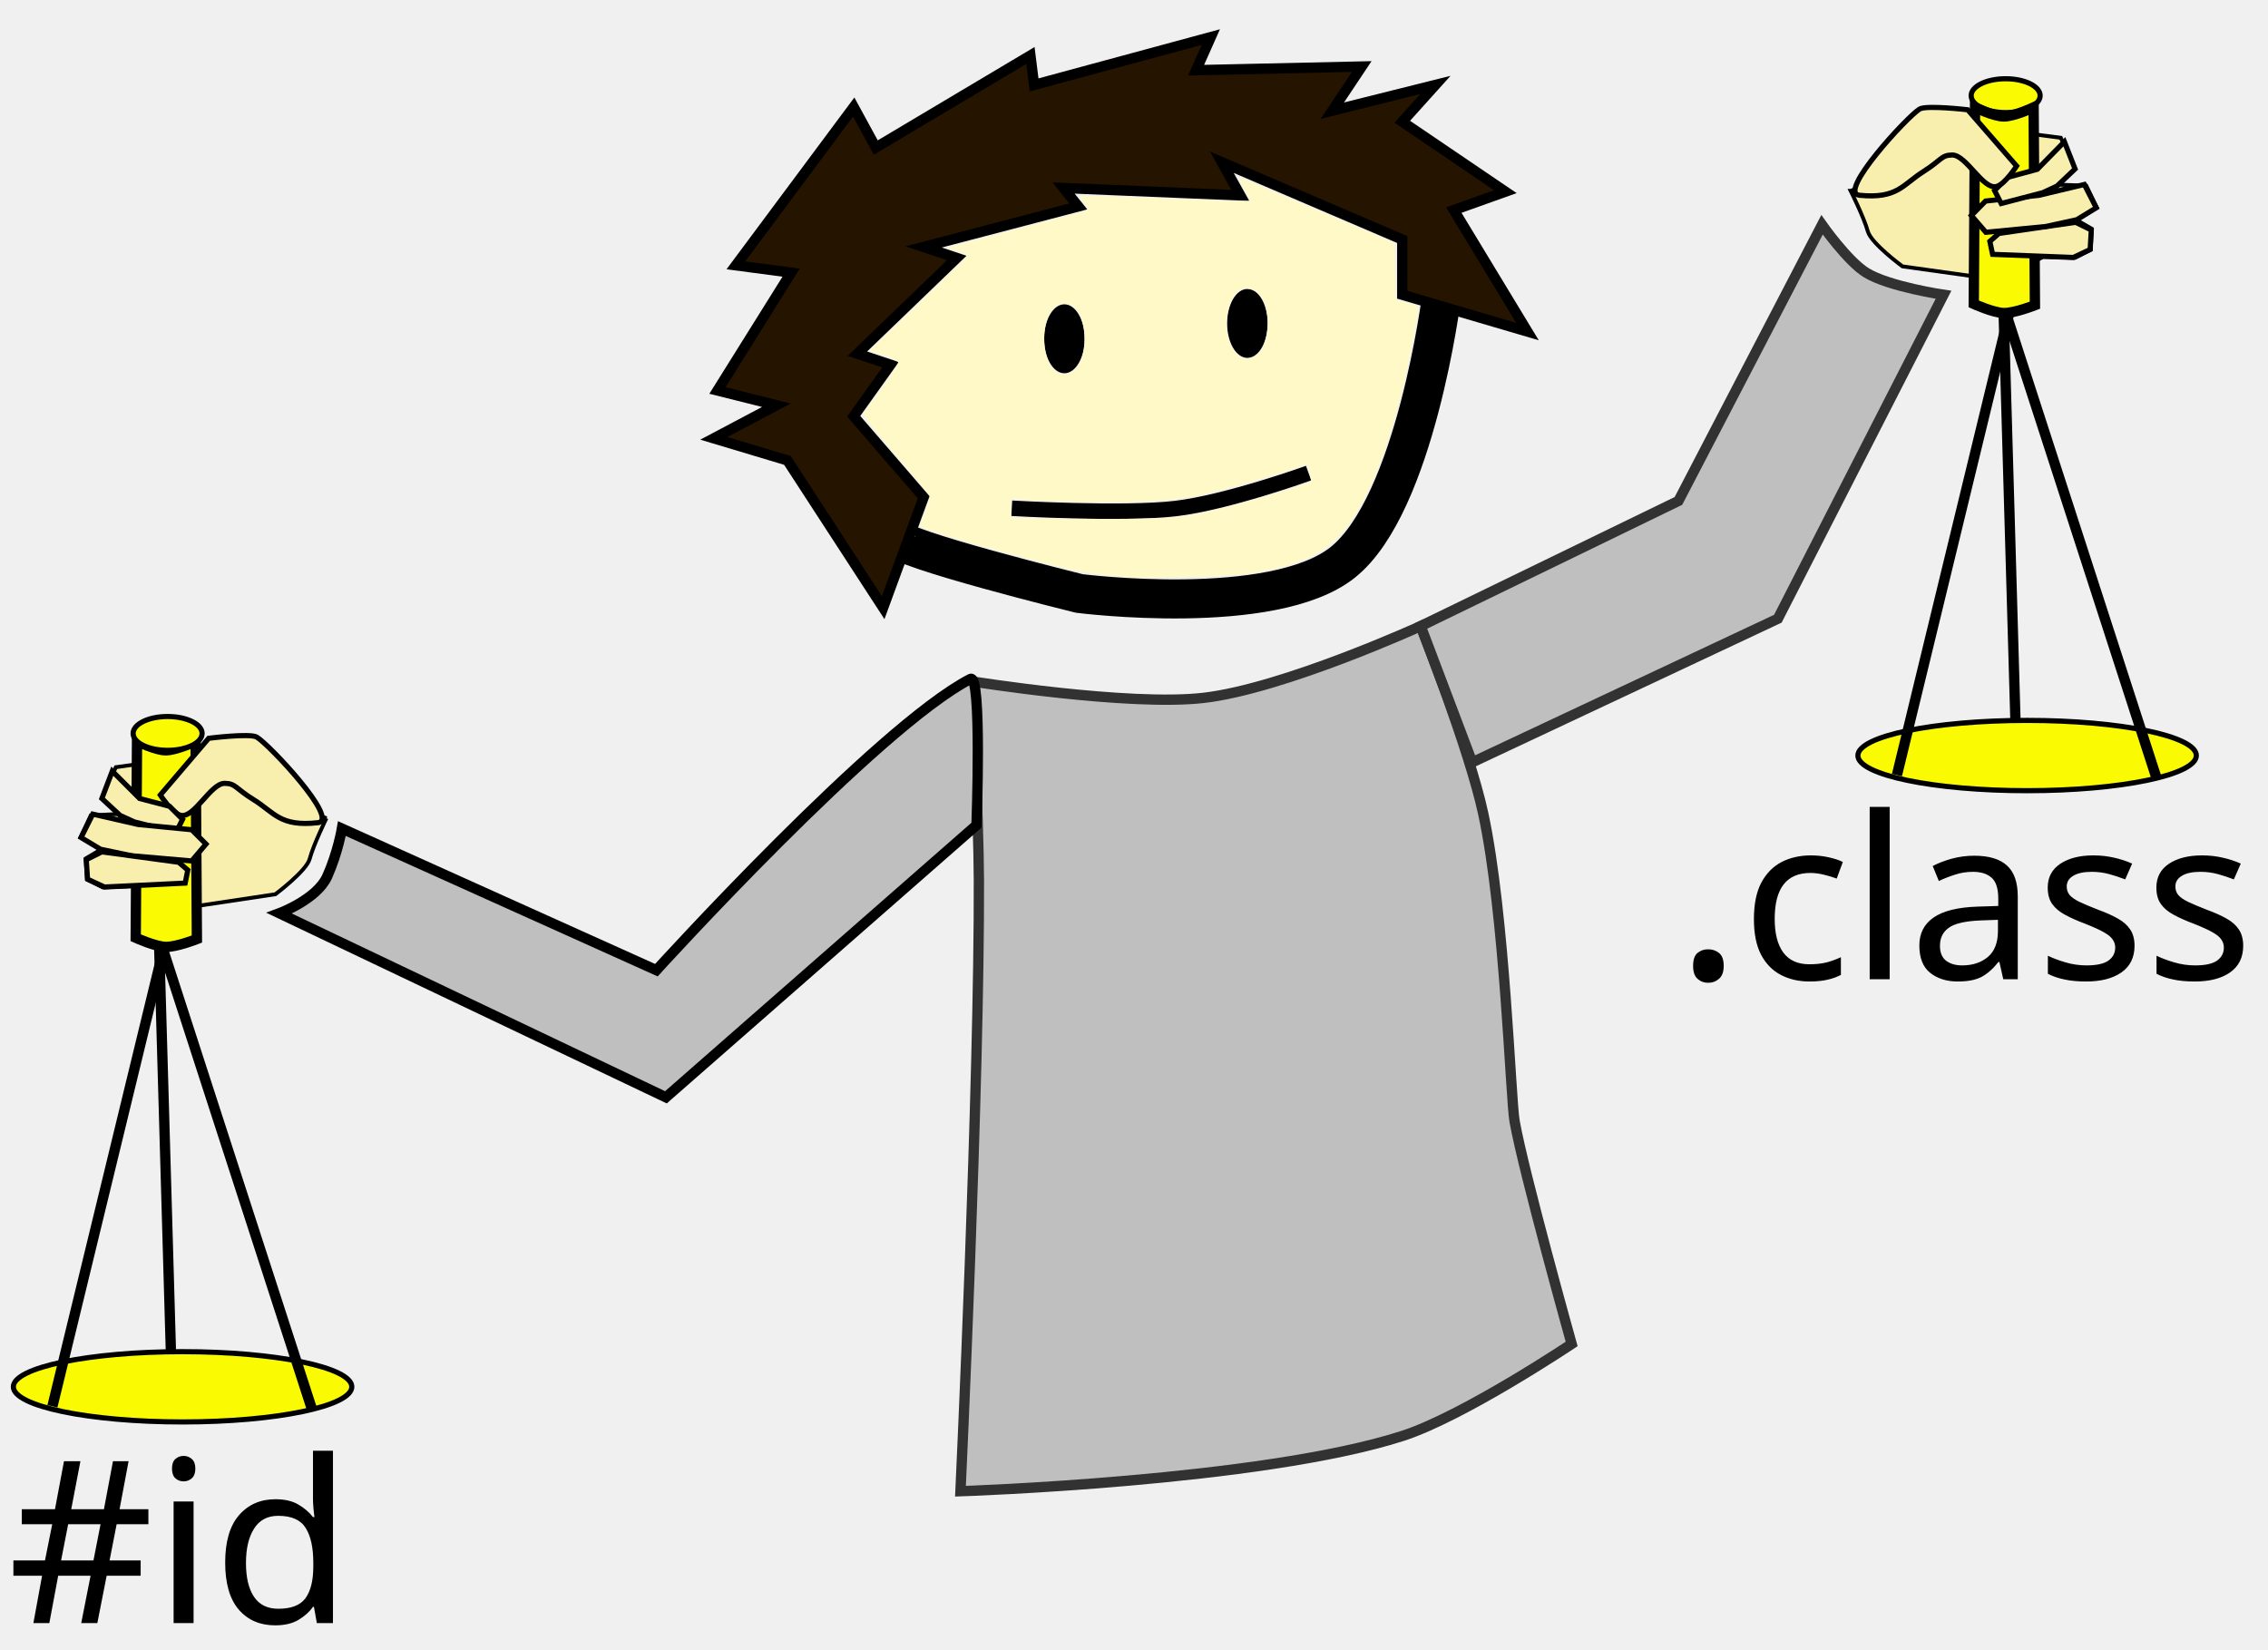
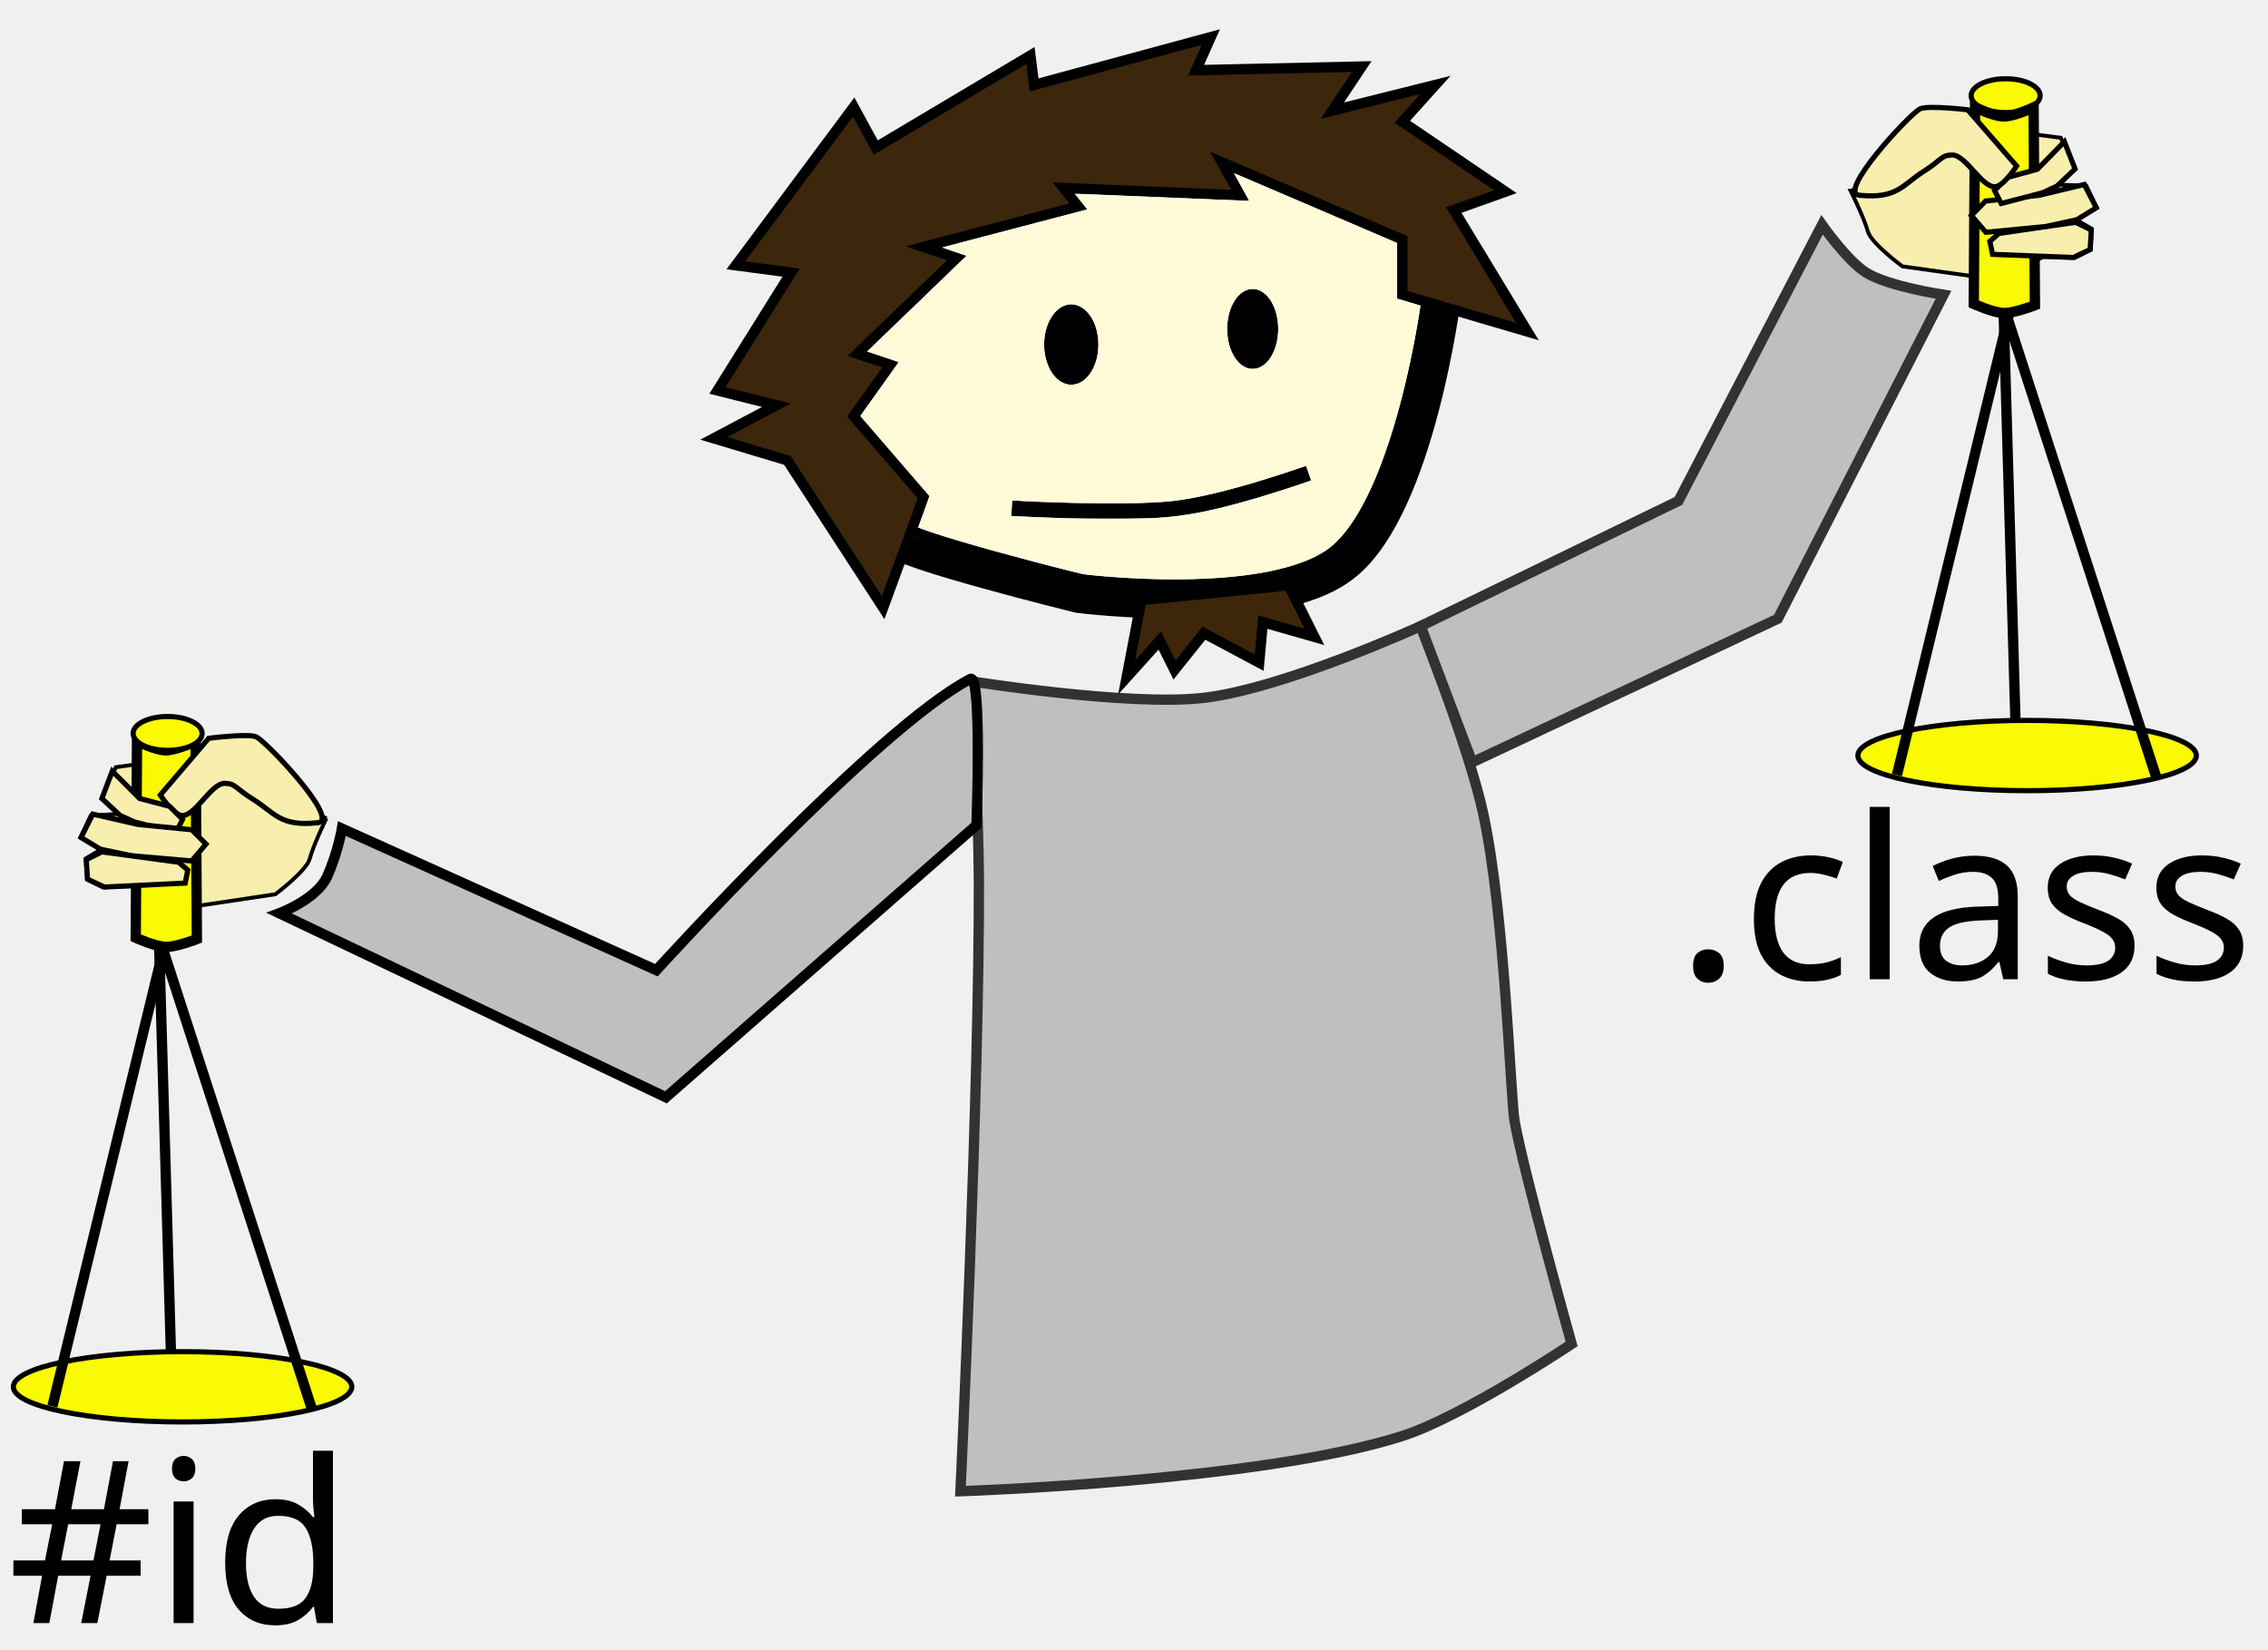
<svg xmlns="http://www.w3.org/2000/svg" xmlns:ns1="http://www.openswatchbook.org/uri/2009/osb" width="220" height="160" id="svg2" version="1.1">
  <defs id="defs4">
    <linearGradient id="linearGradient5229" ns1:paint="solid">
      <stop style="stop-color:#000000;stop-opacity:1;" offset="0" id="stop5231" />
    </linearGradient>
  </defs>
  <g id="layer2" transform="translate(0,-56)">
    <path style="fill:#f8eead;fill-opacity:1;stroke:#000000;stroke-width:0.374;stroke-linecap:butt;stroke-linejoin:miter;stroke-miterlimit:4;stroke-opacity:1;stroke-dasharray:none" d="m 31.666,135.379 -14.548,-5.778 -5.886,0.829 -1.234,2.849 1.81,1.678 -3.001,0.143 -0.995,2.122 1.97,1.194 -1.472,0.871 0.132,2.033 1.522,0.767 3.082,-0.131 4.295,2.203 9.371,-1.406 c 0,0 3.011,-2.253 3.327,-3.429 0.375,-1.397 1.626,-3.945 1.626,-3.945 z" id="path5262" />
    <path style="fill:#bfbfbf;fill-opacity:1;stroke:#323232;stroke-width:1px;stroke-linecap:butt;stroke-linejoin:miter;stroke-opacity:1" d="m 94.239,122.097 c 0,0 15.207,2.443 22.5,1.607 7.753,-0.889 21.071,-6.964 21.071,-6.964 0,0 4.727,11.957 6.071,18.214 2.099,9.769 2.654,27.683 3.036,29.821 0.893,5 5.536,21.607 5.536,21.607 0,0 -10.495,7.021 -16.429,8.929 -13.706,4.407 -42.857,5.357 -42.857,5.357 0,0 1.854,-39.515 1.786,-59.286 -0.022,-6.433 -0.714,-19.286 -0.714,-19.286 z" id="path5242" />
    <path style="fill:#bfbfbf;fill-opacity:1;stroke:#323232;stroke-width:1px;stroke-linecap:butt;stroke-linejoin:miter;stroke-opacity:1" d="m 137.811,116.74 5,13.214 29.643,-13.929 16.071,-31.429 c 0,0 -5.286,-0.78 -7.5,-2.143 -1.794,-1.104 -4.286,-4.643 -4.286,-4.643 l -13.929,26.786 z" id="path5246" />
    <path style="fill:#bfbfbf;fill-opacity:1;stroke:#000000;stroke-width:1px;stroke-linecap:butt;stroke-linejoin:miter;stroke-opacity:1" d="m 94.135,121.866 c -9.07,4.695 -30.465,28.254 -30.465,28.254 L 33.168,136.383 c 0,0 -0.398,2.353 -1.429,4.643 -1.003,2.227 -4.643,3.571 -4.643,3.571 l 37.5,17.857 30.126,-26.403 c 0,0 0.541,-14.769 -0.588,-14.185 z" id="path5256" />
    <path style="fill:#fafa02;fill-opacity:1;stroke:#000000;stroke-width:1px;stroke-linecap:butt;stroke-linejoin:miter;stroke-opacity:1" d="m 13.291,127.909 -0.126,19.067 c 0,0 1.893,0.858 2.904,0.884 1.041,0.026 3.03,-0.758 3.03,-0.758 l -0.126,-19.193 c 0,0 -1.892,0.89 -2.904,0.884 -0.972,-0.006 -2.778,-0.884 -2.778,-0.884 z" id="path5291" />
    <path style="fill:#fafa02;fill-opacity:1;fill-rule:nonzero;stroke:#000000;stroke-width:0.5;stroke-linejoin:miter;stroke-miterlimit:4;stroke-opacity:1;stroke-dasharray:none" id="path5293" d="m 17.678,75.463 a 3.346,1.641 0 1 1 -6.692,0 3.346,1.641 0 1 1 6.692,0 z" transform="translate(1.926851,51.68854)" />
    <path style="fill:#fafa02;fill-opacity:1;fill-rule:nonzero;stroke:#000000;stroke-width:0.5;stroke-linejoin:miter;stroke-miterlimit:4;stroke-opacity:1;stroke-dasharray:none" id="path5295" d="m 39.396,143.143 a 16.415,3.409 0 1 1 -32.83,0 16.415,3.409 0 1 1 32.83,0 z" transform="translate(-5.270486,47.3954)" />
    <path style="fill:none;stroke:#000000;stroke-width:1px;stroke-linecap:butt;stroke-linejoin:miter;stroke-opacity:1" d="M 15.943,147.733 5.084,192.432" id="path5297" />
    <path style="fill:none;stroke:#000000;stroke-width:1px;stroke-linecap:butt;stroke-linejoin:miter;stroke-opacity:1" d="m 15.69,147.733 14.521,44.826" id="path5299" />
    <path style="fill:none;stroke:#000000;stroke-width:1px;stroke-linecap:butt;stroke-linejoin:miter;stroke-opacity:1" d="m 15.438,147.733 1.136,39.27" id="path5301" />
    <text xml:space="preserve" style="font-size:40px;font-style:normal;font-variant:normal;font-weight:normal;font-stretch:normal;line-height:125%;letter-spacing:0px;word-spacing:0px;fill:#000000;fill-opacity:1;stroke:none;font-family:Raleway;-inkscape-font-specification:Raleway" x="0.753" y="213.46" id="text5387">
      <tspan id="tspan5389" x="0.753" y="213.46" style="font-size:22px">#id</tspan>
    </text>
    <path style="fill:#fafa02;fill-opacity:1;fill-rule:nonzero;stroke:#000000;stroke-width:0.5;stroke-linejoin:miter;stroke-miterlimit:4;stroke-opacity:1;stroke-dasharray:none" id="path5293-7" d="m 17.678,75.463 a 3.346,1.641 0 1 1 -6.692,0 3.346,1.641 0 1 1 6.692,0 z" transform="translate(180.2188,-10.1833)" />
    <path style="fill:#fafa02;fill-opacity:1;fill-rule:nonzero;stroke:#000000;stroke-width:0.5;stroke-linejoin:miter;stroke-miterlimit:4;stroke-opacity:1;stroke-dasharray:none" id="path5295-1" d="m 39.396,143.143 a 16.415,3.409 0 1 1 -32.83,0 16.415,3.409 0 1 1 32.83,0 z" transform="translate(173.6528,-13.8451)" />
    <path style="fill:none;stroke:#000000;stroke-width:1px;stroke-linecap:butt;stroke-linejoin:miter;stroke-opacity:1" d="M 194.866,86.492 184.007,131.192" id="path5297-2" />
    <path style="fill:none;stroke:#000000;stroke-width:1px;stroke-linecap:butt;stroke-linejoin:miter;stroke-opacity:1" d="M 194.613,86.492 209.134,131.318" id="path5299-6" />
    <path style="fill:none;stroke:#000000;stroke-width:1px;stroke-linecap:butt;stroke-linejoin:miter;stroke-opacity:1" d="m 194.361,86.492 1.136,39.27" id="path5301-0" />
    <path style="fill:#f8eead;fill-opacity:1;stroke:#000000;stroke-width:0.374;stroke-linecap:butt;stroke-linejoin:miter;stroke-miterlimit:4;stroke-opacity:1;stroke-dasharray:none" d="m 179.52,74.516 14.491,-5.919 5.893,0.772 1.262,2.836 -1.794,1.696 3.002,0.114 1.015,2.112 -1.958,1.213 1.48,0.856 -0.112,2.035 -1.514,0.782 -3.084,-0.101 -4.274,2.245 -9.384,-1.315 c 0,0 -3.033,-2.224 -3.361,-3.397 -0.389,-1.393 -1.664,-3.929 -1.664,-3.929 z" id="path5262-4" />
    <text xml:space="preserve" style="font-size:40px;font-style:normal;font-variant:normal;font-weight:normal;font-stretch:normal;line-height:125%;letter-spacing:0px;word-spacing:0px;fill:#000000;fill-opacity:1;stroke:none;font-family:Raleway;-inkscape-font-specification:Raleway" x="162.5" y="151" id="text5498">
      <tspan id="tspan5500" x="162.5" y="151" style="font-size:24px">.<tspan style="font-size:22px" id="tspan5502">class</tspan>
      </tspan>
    </text>
    <flowRoot xml:space="preserve" id="flowRoot5504" style="font-size:40px;font-style:normal;font-variant:normal;font-weight:normal;font-stretch:normal;line-height:125%;letter-spacing:0px;word-spacing:0px;fill:#000000;fill-opacity:1;stroke:none;font-family:Raleway;-inkscape-font-specification:Raleway">
      <flowRegion id="flowRegion5506">
        <rect id="rect5508" width="63.571" height="91.429" x="163.929" y="109.214" />
      </flowRegion>
      <flowPara id="flowPara5510" />
    </flowRoot>
  </g>
  <g id="layer3" transform="translate(0,-56)">
    <path style="fill:#f8eead;fill-opacity:1;stroke:#000000;stroke-width:0.5;stroke-linecap:butt;stroke-linejoin:miter;stroke-miterlimit:4;stroke-opacity:1;stroke-dasharray:none" d="m 30.827,135.814 c 2.198,-0.242 -4.755,-7.63 -5.929,-8.308 -0.667,-0.386 -4.655,0.117 -4.655,0.117 l -4.694,5.503 c 0,0 1.121,1.73 1.947,1.961 1.337,0.374 2.92,-3.11 4.309,-3.092 1.065,0.014 1.011,0.481 2.78,1.574 2.055,1.27 2.56,2.651 6.242,2.245 z" id="path5258" />
    <path style="fill:#f8eead;fill-opacity:1;stroke:#000000;stroke-width:0.5;stroke-linecap:butt;stroke-linejoin:miter;stroke-miterlimit:4;stroke-opacity:1;stroke-dasharray:none" d="m 10.892,130.813 2.652,2.652 2.904,0.758 1.263,1.263 -0.631,1.263 -4.041,-1.01 -1.389,-0.631 -1.768,-1.641 z" id="path5285" />
    <path style="fill:#f8eead;fill-opacity:1;stroke:#000000;stroke-width:0.5;stroke-linecap:butt;stroke-linejoin:miter;stroke-miterlimit:4;stroke-opacity:1;stroke-dasharray:none" d="m 8.998,134.98 4.419,1.01 5.177,0.505 1.389,1.389 -1.389,1.641 -5.808,-0.505 -3.03,-0.631 -1.894,-1.136 z" id="path5287" />
    <path style="fill:#f8eead;fill-opacity:1;stroke:#000000;stroke-width:0.5;stroke-linecap:butt;stroke-linejoin:miter;stroke-miterlimit:4;stroke-opacity:1;stroke-dasharray:none" d="m 9.882,138.642 7.45,1.01 0.884,0.758 -0.253,1.263 -7.829,0.379 -1.641,-0.758 -0.126,-1.894 z" id="path5289" />
    <path style="fill:#fafa02;fill-opacity:1;stroke:#000000;stroke-width:1px;stroke-linecap:butt;stroke-linejoin:miter;stroke-opacity:1" d="m 191.583,66.416 -0.126,19.067 c 0,0 1.893,0.858 2.904,0.884 1.041,0.026 3.03,-0.758 3.03,-0.758 l -0.126,-19.193 c 0,0 -1.892,0.89 -2.904,0.884 -0.972,-0.006 -2.778,-0.884 -2.778,-0.884 z" id="path5291-7" />
  </g>
  <g id="layer1" transform="translate(0,-892.3622)">
    <path style="fill:none;stroke:#000000;stroke-width:3.788;stroke-linecap:butt;stroke-linejoin:miter;stroke-miterlimit:4;stroke-opacity:1;stroke-dasharray:none" d="m 86.848,944.438 c 0,1.1 17.843,5.499 17.843,5.499 0,0 18.788,2.402 25.567,-3.024 7.061,-5.653 9.587,-25.845 9.587,-25.845" id="path2985" />
-     <path style="fill:#251400;fill-opacity:1;stroke:#000000;stroke-width:1px;stroke-linecap:butt;stroke-linejoin:miter;stroke-opacity:1" d="m 89.596,940.602 -3.929,10.714 -9.286,-14.286 -7.143,-2.143 6.071,-3.214 -5.714,-1.429 7.143,-11.429 -5.357,-0.714 11.429,-15.357 2.143,3.929 15,-8.929 0.357,2.857 17.143,-4.643 -1.429,3.214 16.071,-0.357 -2.857,4.286 10,-2.5 -3.214,3.571 10,6.786 -5,1.786 7.143,11.786 -12.143,-3.571 0,-5.357 -17.5,-7.5 1.786,3.214 -17.143,-0.714 1.429,1.786 -15,3.929 3.214,1.071 -9.643,9.286 3.214,1.071 -3.571,5 z" id="path3755" />
-     <path style="fill:#000000;fill-opacity:1;fill-rule:nonzero;stroke:#6e6e4b;stroke-width:0;stroke-linejoin:miter;stroke-miterlimit:4;stroke-opacity:1;stroke-dasharray:none" id="path3761" d="m 100,36.357 c 0,1.183 -0.879,2.143 -1.964,2.143 -1.085,0 -1.964,-0.959 -1.964,-2.143 0,-1.183 0.879,-2.143 1.964,-2.143 1.085,0 1.964,0.959 1.964,2.143 z" transform="matrix(1,0,0,1.559793,5.209847,868.519)" />
-     <path style="fill:#000000;fill-opacity:1;fill-rule:nonzero;stroke:#6e6e4b;stroke-width:0;stroke-linejoin:miter;stroke-miterlimit:4;stroke-opacity:1;stroke-dasharray:none" id="path3761-1" d="m 100,36.357 c 0,1.183 -0.879,2.143 -1.964,2.143 -1.085,0 -1.964,-0.959 -1.964,-2.143 0,-1.183 0.879,-2.143 1.964,-2.143 1.085,0 1.964,0.959 1.964,2.143 z" transform="matrix(1,0,0,1.559793,22.96287,867.0289)" />
+     <path style="fill:#3c260c;fill-opacity:1;stroke:#000000;stroke-width:1px;stroke-linecap:butt;stroke-linejoin:miter;stroke-opacity:1" d="m 89.596,940.602 -3.929,10.714 -9.286,-14.286 -7.143,-2.143 6.071,-3.214 -5.714,-1.429 7.143,-11.429 -5.357,-0.714 11.429,-15.357 2.143,3.929 15,-8.929 0.357,2.857 17.143,-4.643 -1.429,3.214 16.071,-0.357 -2.857,4.286 10,-2.5 -3.214,3.571 10,6.786 -5,1.786 7.143,11.786 -12.143,-3.571 0,-5.357 -17.5,-7.5 1.786,3.214 -17.143,-0.714 1.429,1.786 -15,3.929 3.214,1.071 -9.643,9.286 3.214,1.071 -3.571,5 z" id="path3755" />
+     <path style="fill:#000000;fill-opacity:1;fill-rule:nonzero;stroke:#6e6e4b;stroke-width:0;stroke-linejoin:miter;stroke-miterlimit:4;stroke-opacity:1;stroke-dasharray:none" id="path3761" d="m 100,36.357 a 1.964,2.143 0 1 1 -3.929,0 1.964,2.143 0 1 1 3.929,0 z" transform="matrix(1.340909,0,0,1.82021,-27.54178,859.609)" />
+     <path style="fill:#000000;fill-opacity:1;fill-rule:nonzero;stroke:#6e6e4b;stroke-width:0;stroke-linejoin:miter;stroke-miterlimit:4;stroke-opacity:1;stroke-dasharray:none" id="path3761-1" d="m 100,36.357 a 1.964,2.143 0 1 1 -3.929,0 1.964,2.143 0 1 1 3.929,0 z" transform="matrix(1.261364,0,0,1.809793,-2.146708,858.4753)" />
    <path style="fill:none;stroke:#000000;stroke-width:1.5;stroke-linecap:butt;stroke-linejoin:miter;stroke-miterlimit:4;stroke-opacity:1;stroke-dasharray:none" d="m 98.144,941.669 c 0,0 10.801,0.624 15.872,0.03 5.037,-0.591 12.917,-3.439 12.917,-3.439" id="path3781" />
-     <path style="fill:#fff9c8;fill-opacity:1;fill-rule:nonzero;stroke:none" d="m 109.234,948.35 c -3.674,-0.295 -4.727,-0.486 -9.182,-1.672 -5.082,-1.353 -8.487,-2.341 -9.949,-2.886 l -0.917,-0.342 0.515,-1.379 c 0.283,-0.758 0.515,-1.447 0.516,-1.53 3.57e-4,-0.083 -1.487,-1.877 -3.306,-3.985 -1.819,-2.108 -3.257,-3.915 -3.196,-4.013 0.061,-0.099 0.868,-1.232 1.794,-2.517 0.926,-1.286 1.655,-2.42 1.622,-2.52 -0.033,-0.1 -0.684,-0.39 -1.445,-0.644 l -1.384,-0.462 4.743,-4.542 c 2.609,-2.498 4.743,-4.602 4.743,-4.675 0,-0.073 -0.441,-0.271 -0.98,-0.441 -0.539,-0.17 -0.958,-0.331 -0.931,-0.358 0.027,-0.027 2.979,-0.816 6.56,-1.753 3.581,-0.937 6.661,-1.768 6.844,-1.846 0.311,-0.133 0.301,-0.18 -0.156,-0.723 -0.269,-0.319 -0.439,-0.631 -0.378,-0.692 0.061,-0.061 3.386,0.025 7.388,0.19 4.003,0.165 7.703,0.299 8.224,0.297 l 0.946,-0.004 -0.649,-1.161 c -0.357,-0.638 -0.582,-1.16 -0.5,-1.159 0.082,7.5e-4 3.524,1.442 7.649,3.203 l 7.5,3.201 0.049,2.738 0.049,2.738 1.148,0.329 c 1.318,0.377 1.241,-0.046 0.601,3.325 -1.52,7.999 -3.561,14.051 -5.965,17.688 -2.047,3.098 -4.554,4.415 -10.032,5.271 -1.692,0.264 -9.888,0.487 -11.921,0.324 l 0,0 z m 4.331,-5.785 c 2.088,-0.22 3.807,-0.568 6.74,-1.364 2.222,-0.603 6.71,-1.999 6.855,-2.132 0.038,-0.035 -0.03,-0.419 -0.152,-0.855 l -0.222,-0.791 -1.544,0.523 c -2.313,0.783 -6.907,2.077 -8.8,2.478 -2.699,0.572 -6.325,0.769 -11.762,0.641 -2.701,-0.064 -5.292,-0.164 -5.759,-0.223 l -0.848,-0.107 0,0.91 0,0.91 2.009,0.057 c 4.854,0.138 11.966,0.113 13.483,-0.047 l 0,0 z m -9.445,-14.216 c 1.45,-1.015 1.45,-5.193 0,-6.208 -1.427,-1 -2.821,0.5 -2.829,3.045 -0.008,2.614 1.387,4.174 2.829,3.164 z m 17.92,-1.622 c 0.532,-0.479 0.945,-1.849 0.931,-3.089 -0.017,-1.583 -0.55,-2.775 -1.4,-3.13 -1.064,-0.445 -1.812,0.063 -2.319,1.574 -0.67,1.999 -0.01,4.5 1.321,5.005 0.379,0.144 1.106,-0.035 1.467,-0.36 l 0,0 z" id="path5239" />
    <path style="fill:#f8eead;fill-opacity:1;stroke:#000000;stroke-width:0.5;stroke-linecap:butt;stroke-linejoin:miter;stroke-miterlimit:4;stroke-opacity:1;stroke-dasharray:none" d="m 201.335,913.929 -7.44,1.082 -0.876,0.766 0.265,1.26 7.832,0.303 1.634,-0.774 0.108,-1.895 z" id="path5289-0" />
    <path style="fill:#f8eead;fill-opacity:1;stroke:#000000;stroke-width:0.5;stroke-linecap:butt;stroke-linejoin:miter;stroke-miterlimit:4;stroke-opacity:1;stroke-dasharray:none" d="m 202.183,910.259 -4.409,1.053 -5.172,0.555 -1.375,1.402 1.405,1.628 5.803,-0.561 3.024,-0.661 1.883,-1.155 z" id="path5287-6" />
    <path style="fill:#f8eead;fill-opacity:1;stroke:#000000;stroke-width:0.5;stroke-linecap:butt;stroke-linejoin:miter;stroke-miterlimit:4;stroke-opacity:1;stroke-dasharray:none" d="m 200.249,906.11 -2.626,2.677 -2.897,0.786 -1.25,1.275 0.644,1.256 4.031,-1.049 1.383,-0.645 1.752,-1.659 z" id="path5285-4" />
    <path style="fill:#f8eead;fill-opacity:1;stroke:#000000;stroke-width:0.5;stroke-linecap:butt;stroke-linejoin:miter;stroke-miterlimit:4;stroke-opacity:1;stroke-dasharray:none" d="m 180.364,911.305 c -2.2,-0.221 4.681,-7.676 5.848,-8.366 0.664,-0.392 4.656,0.072 4.656,0.072 l 4.747,5.457 c 0,0 -1.104,1.741 -1.928,1.98 -1.333,0.387 -2.95,-3.082 -4.338,-3.05 -1.065,0.024 -1.006,0.491 -2.764,1.601 -2.042,1.29 -2.534,2.675 -6.22,2.306 z" id="path5258-9" />
+     <path style="fill:#3e260a;stroke:#000000;stroke-width:1px;stroke-linecap:butt;stroke-linejoin:miter;stroke-opacity:1;fill-opacity:1" d="M 110.714,58.214 125,56.786 l 2.5,5 -5,-1.429 -0.357,3.929 -5.357,-2.857 L 113.929,65 112.5,62.143 l -3.214,3.571 z" id="path5512" transform="translate(0,892.3622)" />
+     <path style="fill:#fffbd8;fill-opacity:1;fill-rule:nonzero;stroke:#ffffff;stroke-width:0.022;stroke-linejoin:miter;stroke-miterlimit:4;stroke-opacity:1;stroke-dasharray:none" d="m 112.155,56.167 c -1.868,-0.04 -4.503,-0.209 -6.562,-0.42 -0.476,-0.049 -1.923,-0.394 -4.688,-1.119 -5.463,-1.432 -9.959,-2.747 -11.702,-3.424 l -0.117,-0.046 0.552,-1.504 c 0.304,-0.827 0.538,-1.527 0.521,-1.554 -0.025,-0.042 -6.311,-7.339 -6.588,-7.649 l -0.088,-0.099 1.841,-2.578 c 1.013,-1.418 1.849,-2.599 1.859,-2.625 0.011,-0.027 -0.624,-0.261 -1.511,-0.556 l -1.529,-0.509 0.319,-0.294 c 0.636,-0.588 9.3,-8.949 9.3,-8.975 0,-0.015 -0.512,-0.196 -1.137,-0.404 -0.626,-0.207 -1.123,-0.39 -1.105,-0.405 0.018,-0.015 3.166,-0.847 6.997,-1.848 3.83,-1.001 6.97,-1.825 6.976,-1.831 0.007,-0.006 -0.252,-0.34 -0.574,-0.742 l -0.586,-0.732 0.217,-0.013 c 0.119,-0.007 3.863,0.139 8.32,0.326 4.456,0.186 8.155,0.333 8.219,0.326 0.114,-0.013 0.1,-0.043 -0.612,-1.322 -0.401,-0.72 -0.701,-1.302 -0.668,-1.295 0.033,0.008 3.578,1.521 7.877,3.362 l 7.816,3.348 9.9e-4,2.703 9.8e-4,2.703 1.136,0.333 c 1.035,0.303 1.135,0.341 1.116,0.422 -0.011,0.049 -0.091,0.53 -0.177,1.069 -0.935,5.815 -2.553,11.79 -4.274,15.784 -1.381,3.206 -2.922,5.478 -4.498,6.633 -1.518,1.113 -4.054,1.971 -7.232,2.448 -2.611,0.392 -5.9,0.562 -9.42,0.486 l 0,0 z m 0.089,-5.902 c 3.005,-0.221 5.33,-0.677 9.286,-1.82 1.582,-0.457 5.583,-1.744 5.659,-1.82 0.019,-0.019 -0.435,-1.37 -0.477,-1.42 -0.015,-0.018 -0.56,0.146 -1.21,0.365 -5.427,1.825 -9.494,2.832 -12.454,3.082 -2.867,0.242 -8.895,0.207 -14.219,-0.083 -0.344,-0.019 -0.638,-0.023 -0.653,-0.008 -0.015,0.014 -0.042,0.359 -0.059,0.767 l -0.03,0.741 0.438,0.028 c 0.683,0.044 3.56,0.163 4.992,0.205 1.698,0.05 7.899,0.024 8.728,-0.037 l 0,0 z M 104.311,37.292 c 0.934,-0.198 1.715,-1.11 2.067,-2.412 0.396,-1.465 0.142,-3.208 -0.625,-4.283 -0.612,-0.858 -1.478,-1.25 -2.286,-1.035 -1.061,0.283 -1.907,1.475 -2.139,3.018 -0.332,2.199 0.679,4.383 2.179,4.709 0.362,0.079 0.442,0.079 0.805,0.002 l 0,-10e-7 z m 17.935,-1.661 c 0.53,-0.252 0.937,-0.703 1.272,-1.41 1.017,-2.149 0.363,-5.25 -1.273,-6.032 -0.265,-0.127 -0.329,-0.139 -0.738,-0.139 -0.419,0 -0.467,0.01 -0.757,0.153 -1.032,0.508 -1.719,1.99 -1.719,3.709 0,1.849 0.784,3.394 1.929,3.802 0.368,0.131 0.91,0.097 1.286,-0.082 l 0,0 z" id="path5514" transform="translate(0,892.3622)" />
  </g>
</svg>
